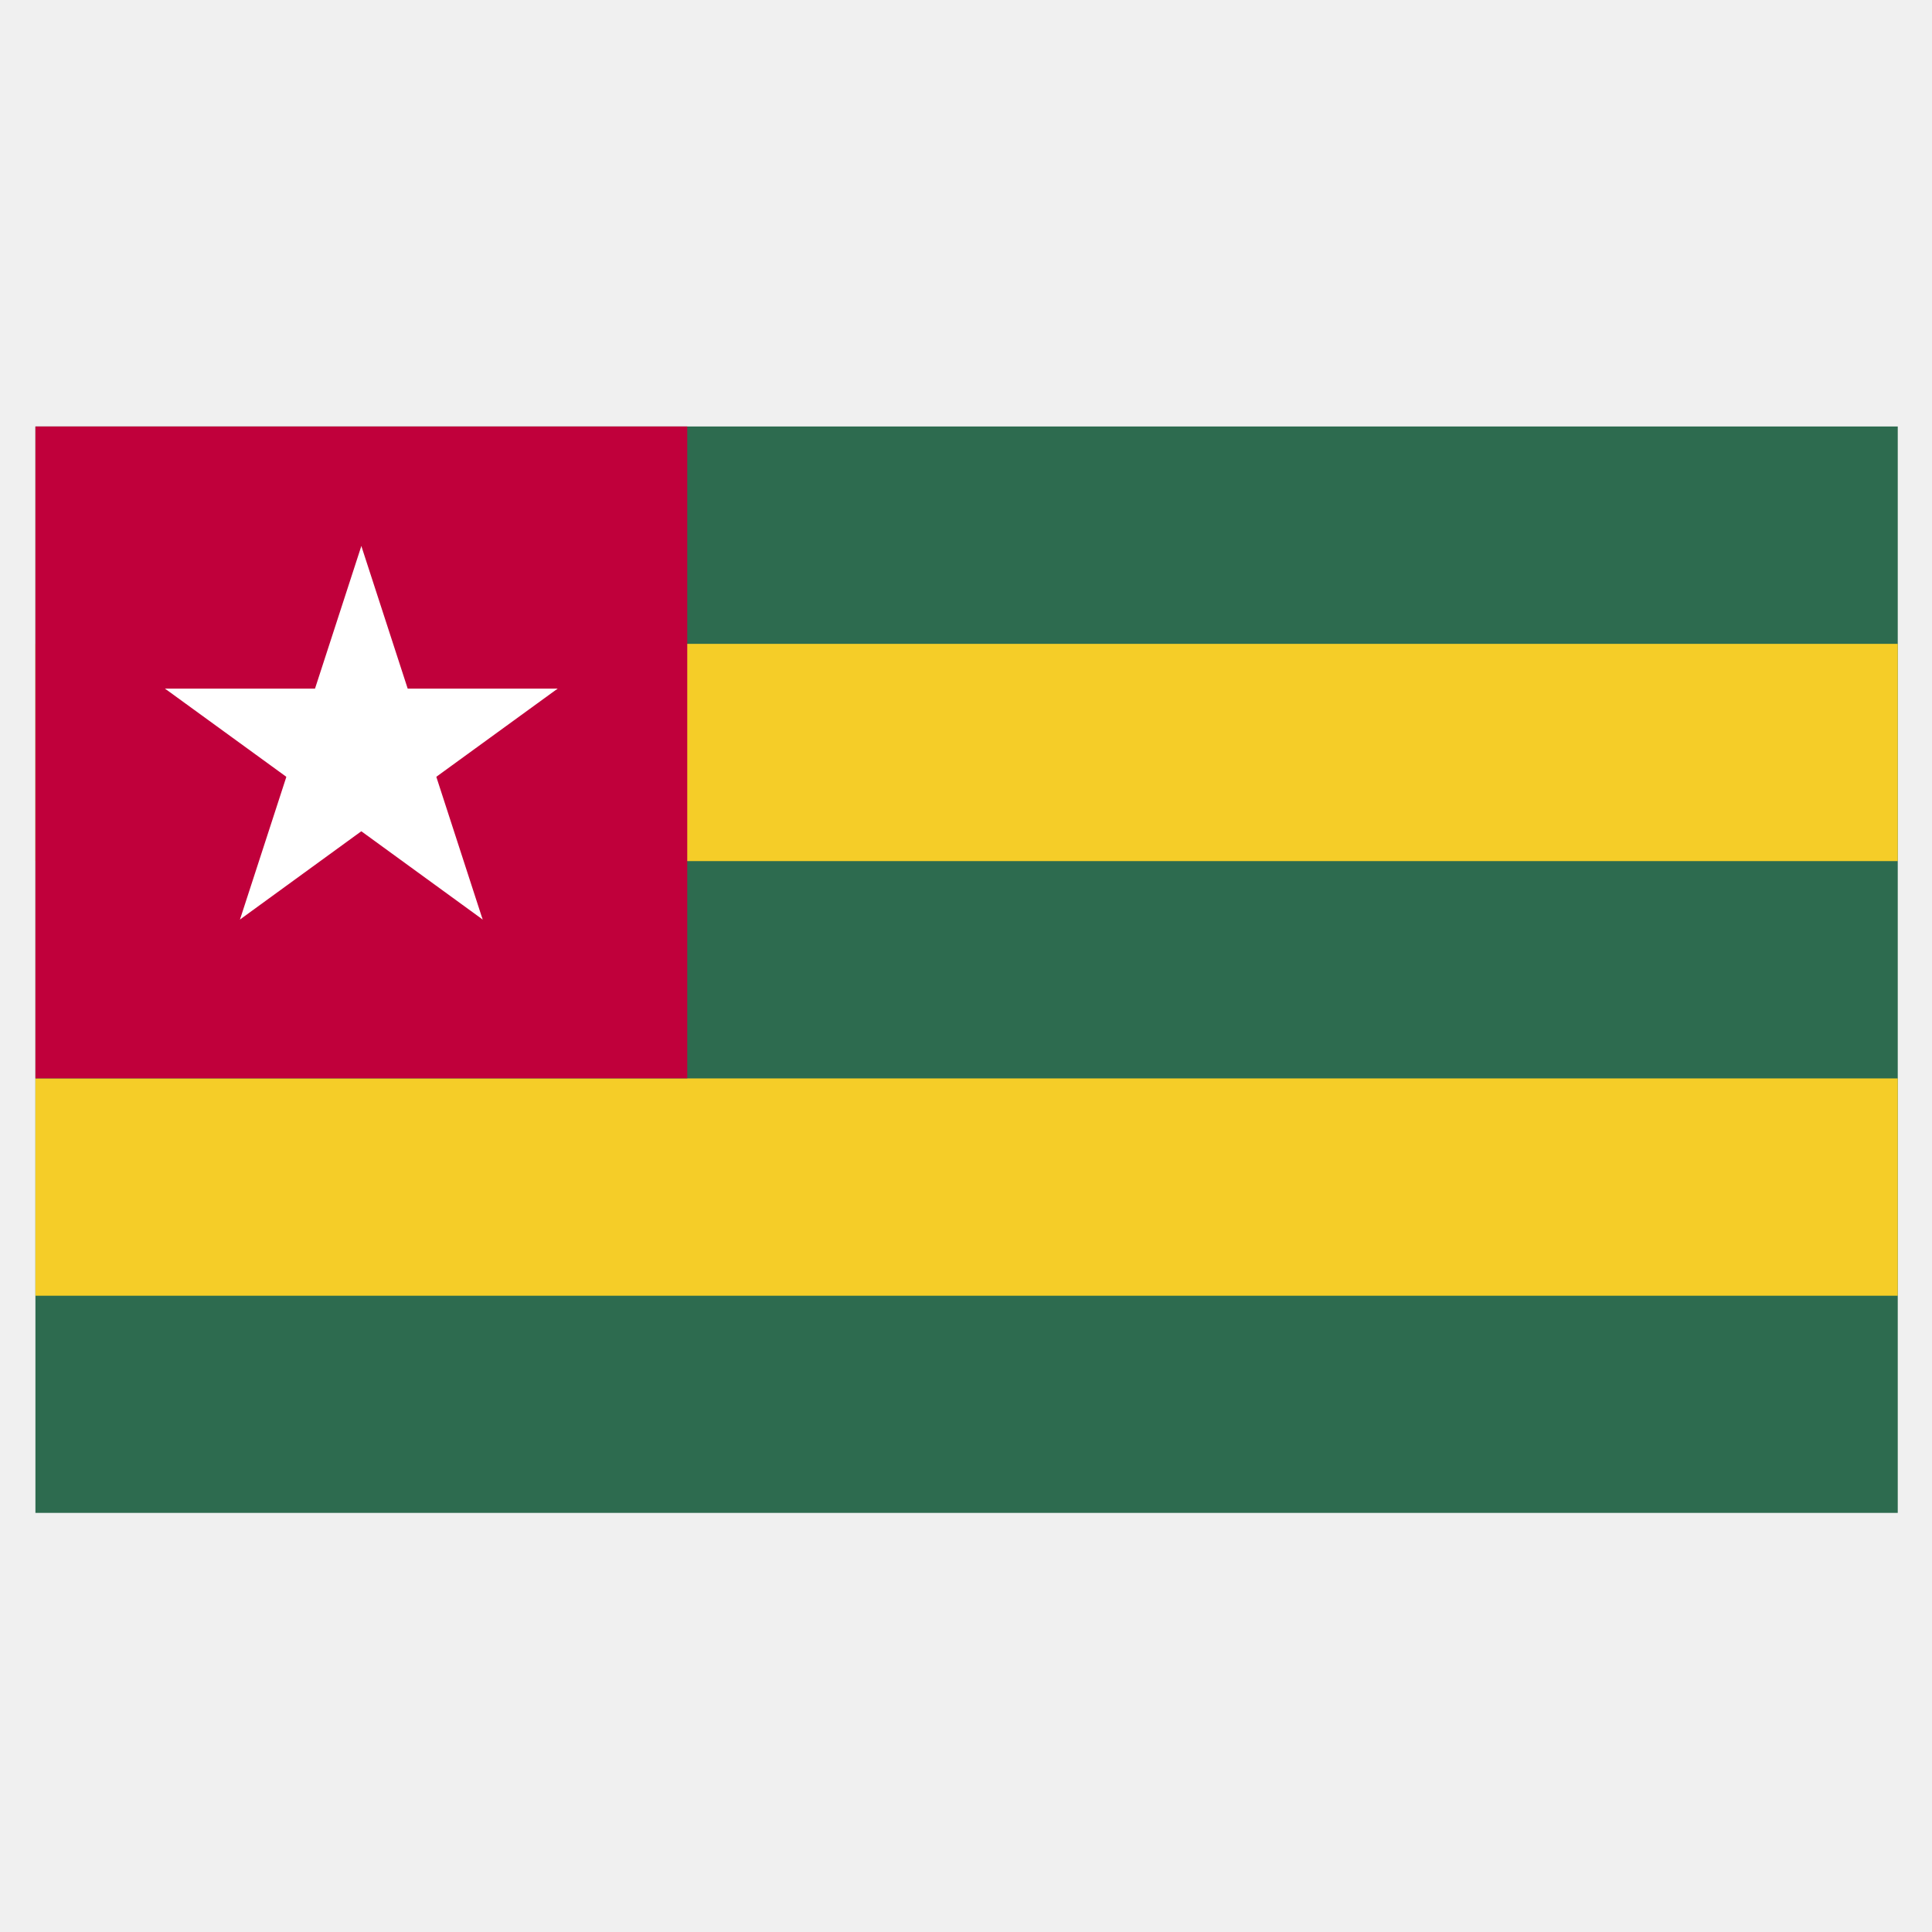
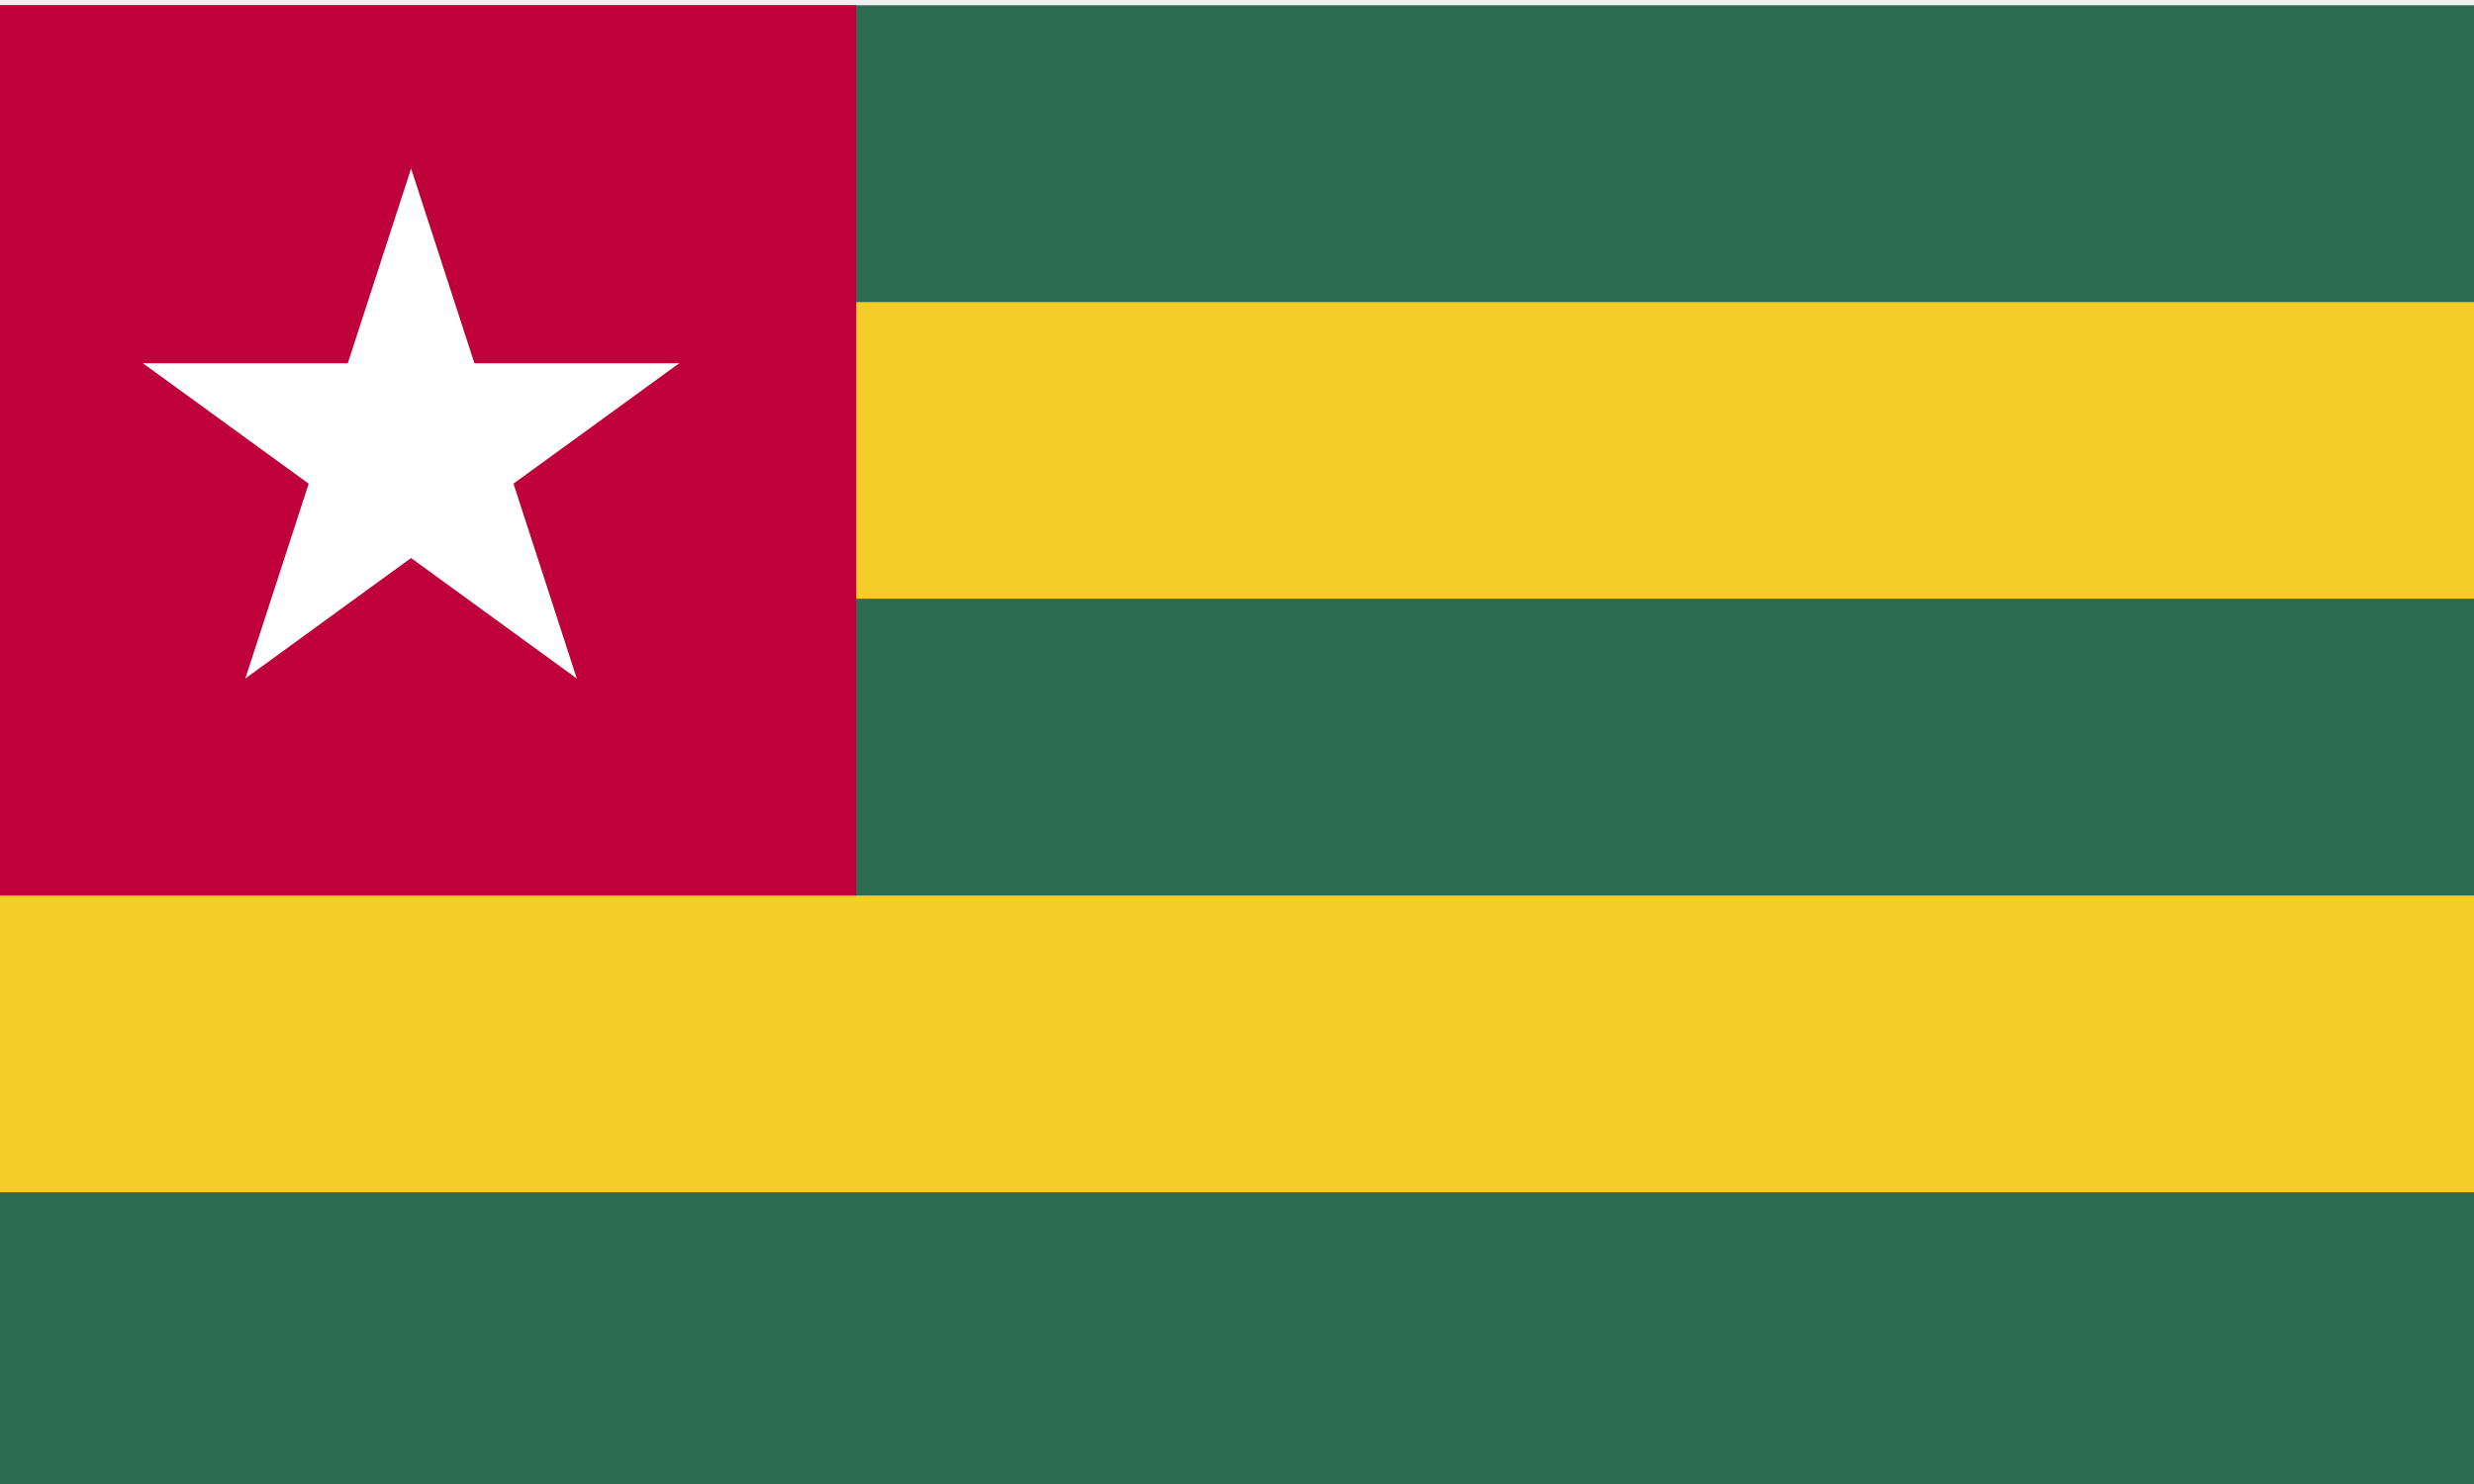
- <svg xmlns="http://www.w3.org/2000/svg" xmlns:xlink="http://www.w3.org/1999/xlink" version="1.0" id="togo" x="0px" y="0px" viewBox="0 0 160 160" enable-background="new 0 0 160 160" xml:space="preserve">
+ <svg xmlns="http://www.w3.org/2000/svg" xmlns:xlink="http://www.w3.org/1999/xlink" version="1.0" id="togo" x="0px" y="0px" viewBox="5 35 150 90" enable-background="new 0 0 160 160" xml:space="preserve">
  <g>
    <defs>
      <rect id="SVGID_1_" x="2.934" y="35.32" width="154.23" height="89.97" />
    </defs>
    <clipPath id="SVGID_2_">
      <use xlink:href="#SVGID_1_" overflow="visible" />
    </clipPath>
    <path clip-path="url(#SVGID_2_)" fill="#2D6B4F" d="M2.934,35.32h154.23v89.97H2.934L2.934,35.32z" />
  </g>
  <g>
    <g>
      <defs>
        <rect id="SVGID_3_" x="2.934" y="35.32" width="154.23" height="89.97" />
      </defs>
      <clipPath id="SVGID_4_">
        <use xlink:href="#SVGID_3_" overflow="visible" />
      </clipPath>
      <path clip-path="url(#SVGID_4_)" fill="#F5CD28" d="M2.934,53.32h154.23v17.991H2.934L2.934,53.32z" />
    </g>
    <g>
      <defs>
        <rect id="SVGID_5_" x="2.934" y="35.32" width="154.23" height="89.97" />
      </defs>
      <clipPath id="SVGID_6_">
        <use xlink:href="#SVGID_5_" overflow="visible" />
      </clipPath>
      <path clip-path="url(#SVGID_6_)" fill="#F5CD28" d="M2.934,89.31h154.23v17.996H2.934L2.934,89.31z" />
    </g>
  </g>
  <g>
    <defs>
      <rect id="SVGID_7_" x="2.934" y="35.32" width="154.23" height="89.97" />
    </defs>
    <clipPath id="SVGID_8_">
      <use xlink:href="#SVGID_7_" overflow="visible" />
    </clipPath>
    <path clip-path="url(#SVGID_8_)" fill="#C0003B" d="M2.934,35.32h53.981v53.982H2.934L2.934,35.32z" />
  </g>
  <g>
    <g>
      <defs>
        <rect id="SVGID_9_" x="2.934" y="35.32" width="154.23" height="89.97" />
      </defs>
      <clipPath id="SVGID_10_">
        <use xlink:href="#SVGID_9_" overflow="visible" />
      </clipPath>
      <path clip-path="url(#SVGID_10_)" fill="#FFFFFF" d="M29.925,45.22l-5.284,16.26l8.129,2.64L29.925,45.22z" />
    </g>
    <g>
      <defs>
        <rect id="SVGID_11_" x="2.934" y="35.32" width="154.23" height="89.97" />
      </defs>
      <clipPath id="SVGID_12_">
        <use xlink:href="#SVGID_11_" overflow="visible" />
      </clipPath>
      <path clip-path="url(#SVGID_12_)" fill="#FFFFFF" d="M29.925,45.22l5.285,16.26l-8.13,2.64L29.925,45.22z" />
    </g>
    <g>
      <defs>
        <rect id="SVGID_13_" x="2.934" y="35.32" width="154.23" height="89.97" />
      </defs>
      <clipPath id="SVGID_14_">
        <use xlink:href="#SVGID_13_" overflow="visible" />
      </clipPath>
      <path clip-path="url(#SVGID_14_)" fill="#FFFFFF" d="M46.18,57.03H29.09v8.55L46.18,57.03z" />
    </g>
    <g>
      <defs>
        <rect id="SVGID_15_" x="2.934" y="35.32" width="154.23" height="89.97" />
      </defs>
      <clipPath id="SVGID_16_">
        <use xlink:href="#SVGID_15_" overflow="visible" />
      </clipPath>
      <path clip-path="url(#SVGID_16_)" fill="#FFFFFF" d="M46.18,57.03L32.35,67.08l-5.02-6.92L46.18,57.03z" />
    </g>
    <g>
      <defs>
        <rect id="SVGID_17_" x="2.934" y="35.32" width="154.23" height="89.97" />
      </defs>
      <clipPath id="SVGID_18_">
        <use xlink:href="#SVGID_17_" overflow="visible" />
      </clipPath>
      <path clip-path="url(#SVGID_18_)" fill="#FFFFFF" d="M13.665,57.03l13.829,10.05l5.03-6.92L13.665,57.03z" />
    </g>
    <g>
      <defs>
        <rect id="SVGID_19_" x="2.934" y="35.32" width="154.23" height="89.97" />
      </defs>
      <clipPath id="SVGID_20_">
        <use xlink:href="#SVGID_19_" overflow="visible" />
      </clipPath>
      <path clip-path="url(#SVGID_20_)" fill="#FFFFFF" d="M13.665,57.03h17.1v8.55L13.665,57.03z" />
    </g>
    <g>
      <defs>
        <rect id="SVGID_21_" x="2.934" y="35.32" width="154.23" height="89.97" />
      </defs>
      <clipPath id="SVGID_22_">
        <use xlink:href="#SVGID_21_" overflow="visible" />
      </clipPath>
      <path clip-path="url(#SVGID_22_)" fill="#FFFFFF" d="M39.971,76.15L34.69,59.889l-8.129,2.641L39.971,76.15z" />
    </g>
    <g>
      <defs>
        <rect id="SVGID_23_" x="2.934" y="35.32" width="154.23" height="89.97" />
      </defs>
      <clipPath id="SVGID_24_">
        <use xlink:href="#SVGID_23_" overflow="visible" />
      </clipPath>
      <path clip-path="url(#SVGID_24_)" fill="#FFFFFF" d="M39.971,76.15L26.14,66.09l5.03-6.91L39.971,76.15z" />
    </g>
    <g>
      <defs>
        <rect id="SVGID_25_" x="2.934" y="35.32" width="154.23" height="89.97" />
      </defs>
      <clipPath id="SVGID_26_">
        <use xlink:href="#SVGID_25_" overflow="visible" />
      </clipPath>
      <path clip-path="url(#SVGID_26_)" fill="#FFFFFF" d="M19.874,76.15l13.831-10.06l-5.02-6.91L19.874,76.15z" />
    </g>
    <g>
      <defs>
        <rect id="SVGID_27_" x="2.934" y="35.32" width="154.23" height="89.97" />
      </defs>
      <clipPath id="SVGID_28_">
        <use xlink:href="#SVGID_27_" overflow="visible" />
      </clipPath>
      <path clip-path="url(#SVGID_28_)" fill="#FFFFFF" d="M19.874,76.15l5.286-16.261l8.13,2.641L19.874,76.15z" />
    </g>
  </g>
</svg>
